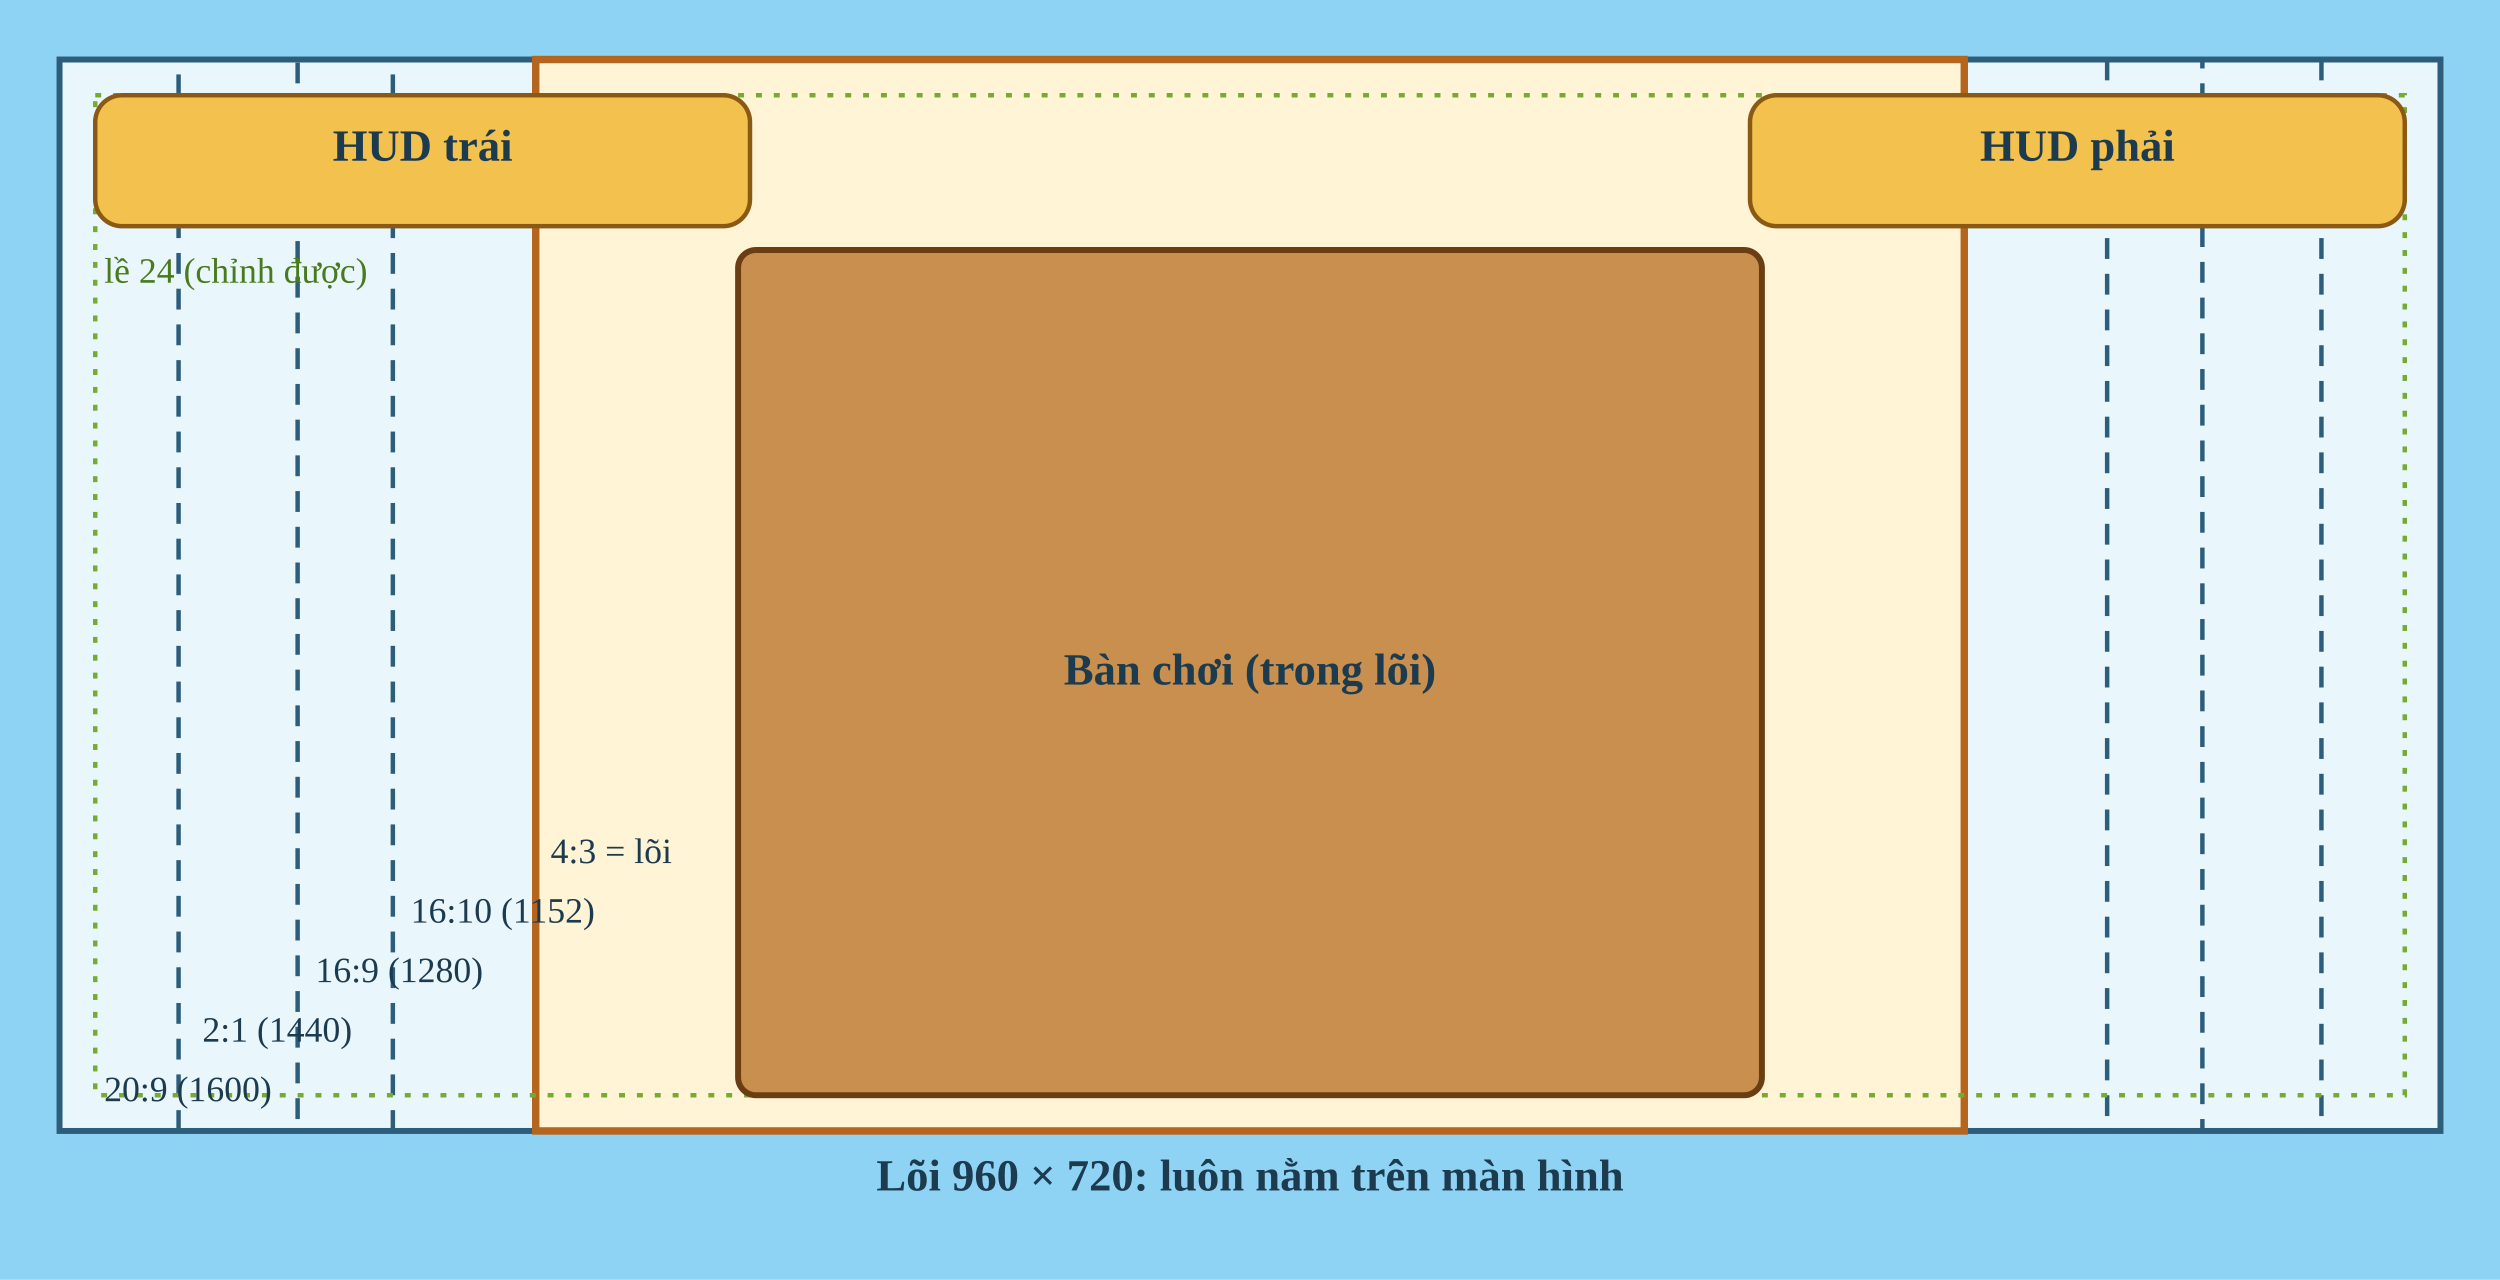
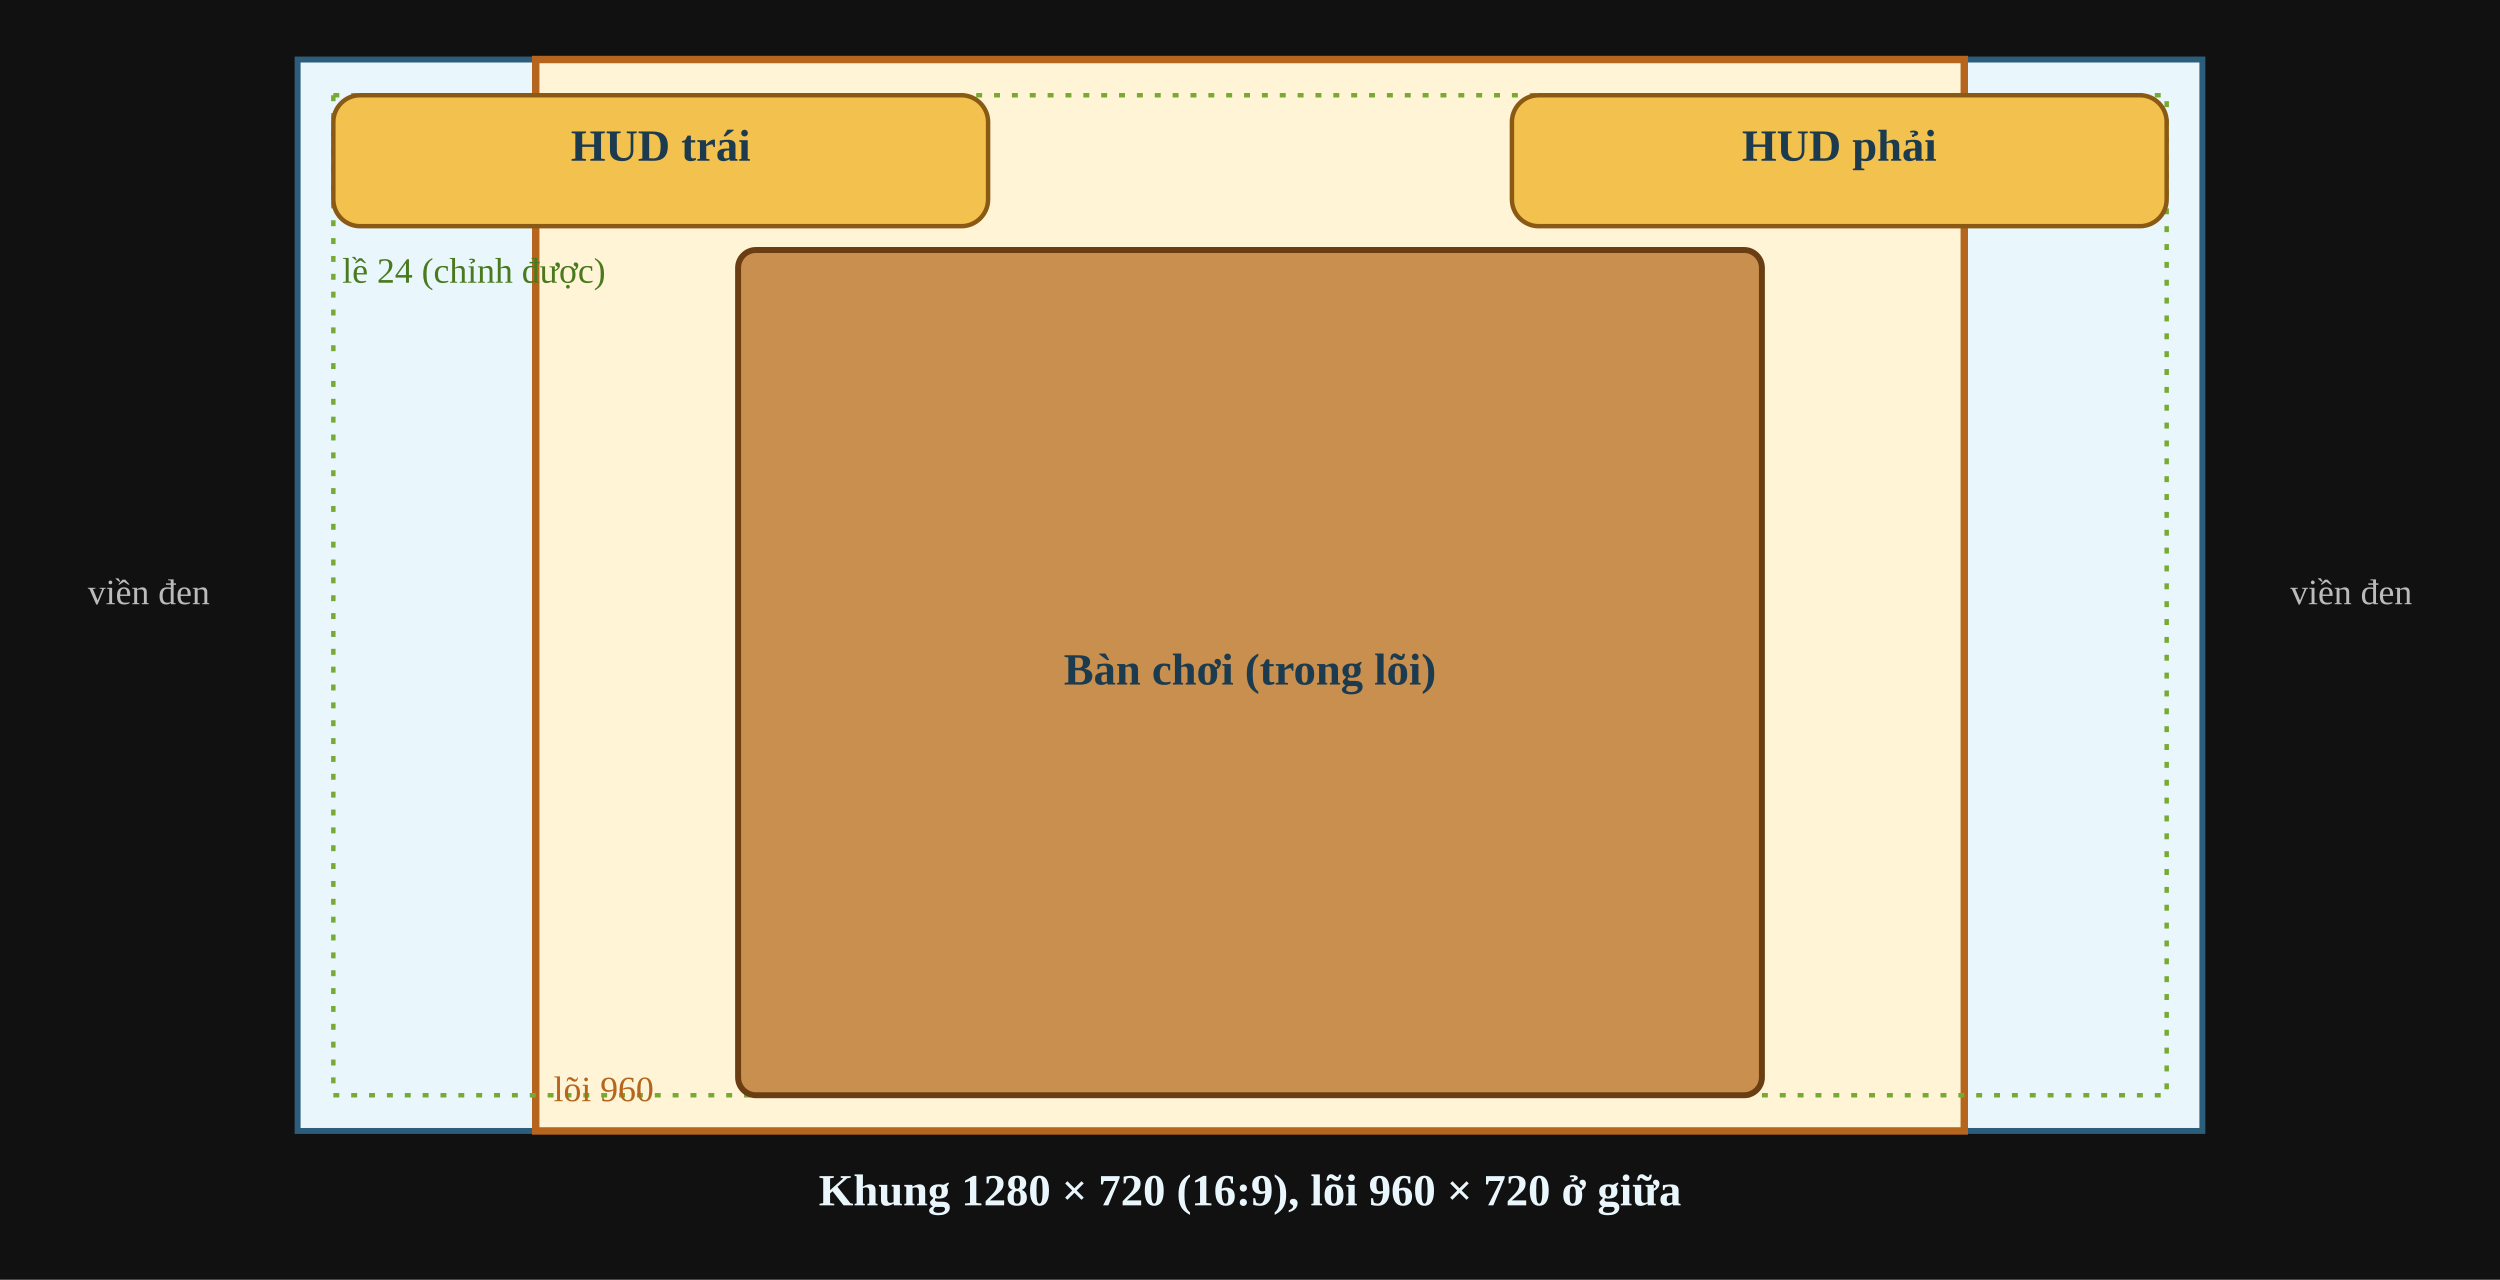
- <svg xmlns="http://www.w3.org/2000/svg" viewBox="-40 -40 1680 860" font-family="Baloo 2, system-ui, sans-serif">
-   <rect x="-40" y="-40" width="1680" height="860" fill="#8fd3f4" />
-   <rect x="0" y="0" width="1600" height="720" fill="#e9f7fd" stroke="#2c5d7a" stroke-width="4" />
-   <g fill="none" stroke="#2c5d7a" stroke-width="3" stroke-dasharray="14 10">
-     <rect x="80" y="0" width="1440" height="720" />
-     <rect x="160" y="0" width="1280" height="720" />
-     <rect x="224" y="0" width="1152" height="720" />
-   </g>
-   <rect x="320" y="0" width="960" height="720" fill="#fff4d6" stroke="#b5651d" stroke-width="5" />
-   <rect x="24" y="24" width="1552" height="672" fill="none" stroke="#7a3" stroke-width="3" stroke-dasharray="4 8" />
+ <svg xmlns="http://www.w3.org/2000/svg" viewBox="-200 -40 1680 860" font-family="Baloo 2, system-ui, sans-serif">
+   <rect x="-200" y="-40" width="1680" height="860" fill="#111" />
+   <rect x="0" y="0" width="1280" height="720" fill="#e9f7fd" stroke="#2c5d7a" stroke-width="4" />
+   <rect x="160" y="0" width="960" height="720" fill="#fff4d6" stroke="#b5651d" stroke-width="5" />
+   <rect x="24" y="24" width="1232" height="672" fill="none" stroke="#7a3" stroke-width="3" stroke-dasharray="4 8" />
  <rect x="24" y="24" width="440" height="88" rx="18" fill="#f2c14e" stroke="#8a5a14" stroke-width="3" />
-   <rect x="1136" y="24" width="440" height="88" rx="18" fill="#f2c14e" stroke="#8a5a14" stroke-width="3" />
-   <rect x="456" y="128" width="688" height="568" rx="12" fill="#c98f4e" stroke="#6b3d12" stroke-width="4" />
+   <rect x="816" y="24" width="440" height="88" rx="18" fill="#f2c14e" stroke="#8a5a14" stroke-width="3" />
+   <rect x="296" y="128" width="688" height="568" rx="12" fill="#c98f4e" stroke="#6b3d12" stroke-width="4" />
  <g font-size="30" font-weight="700" fill="#1d3b4f" text-anchor="middle">
    <text x="244" y="68">HUD trái</text>
-     <text x="1356" y="68">HUD phải</text>
-     <text x="800" y="420">Bàn chơi (trong lõi)</text>
-     <text x="800" y="760">Lõi 960 × 720: luôn nằm trên màn hình</text>
+     <text x="1036" y="68">HUD phải</text>
+     <text x="640" y="420">Bàn chơi (trong lõi)</text>
+   </g>
+   <g font-size="30" font-weight="700" fill="#e9f7fd" text-anchor="middle">
+     <text x="640" y="770">Khung 1280 × 720 (16:9), lõi 960 × 720 ở giữa</text>
  </g>
  <g font-size="24" fill="#1d3b4f">
-     <text x="30" y="700">20:9 (1600)</text>
-     <text x="96" y="660">2:1 (1440)</text>
-     <text x="172" y="620">16:9 (1280)</text>
-     <text x="236" y="580">16:10 (1152)</text>
-     <text x="330" y="540">4:3 = lõi</text>
    <text x="30" y="150" fill="#4a7a1e">lề 24 (chỉnh được)</text>
+     <text x="172" y="700" fill="#b5651d">lõi 960</text>
+   </g>
+   <g font-size="24" fill="#bbb" text-anchor="middle">
+     <text x="-100" y="366">viền đen</text>
+     <text x="1380" y="366">viền đen</text>
  </g>
</svg>
